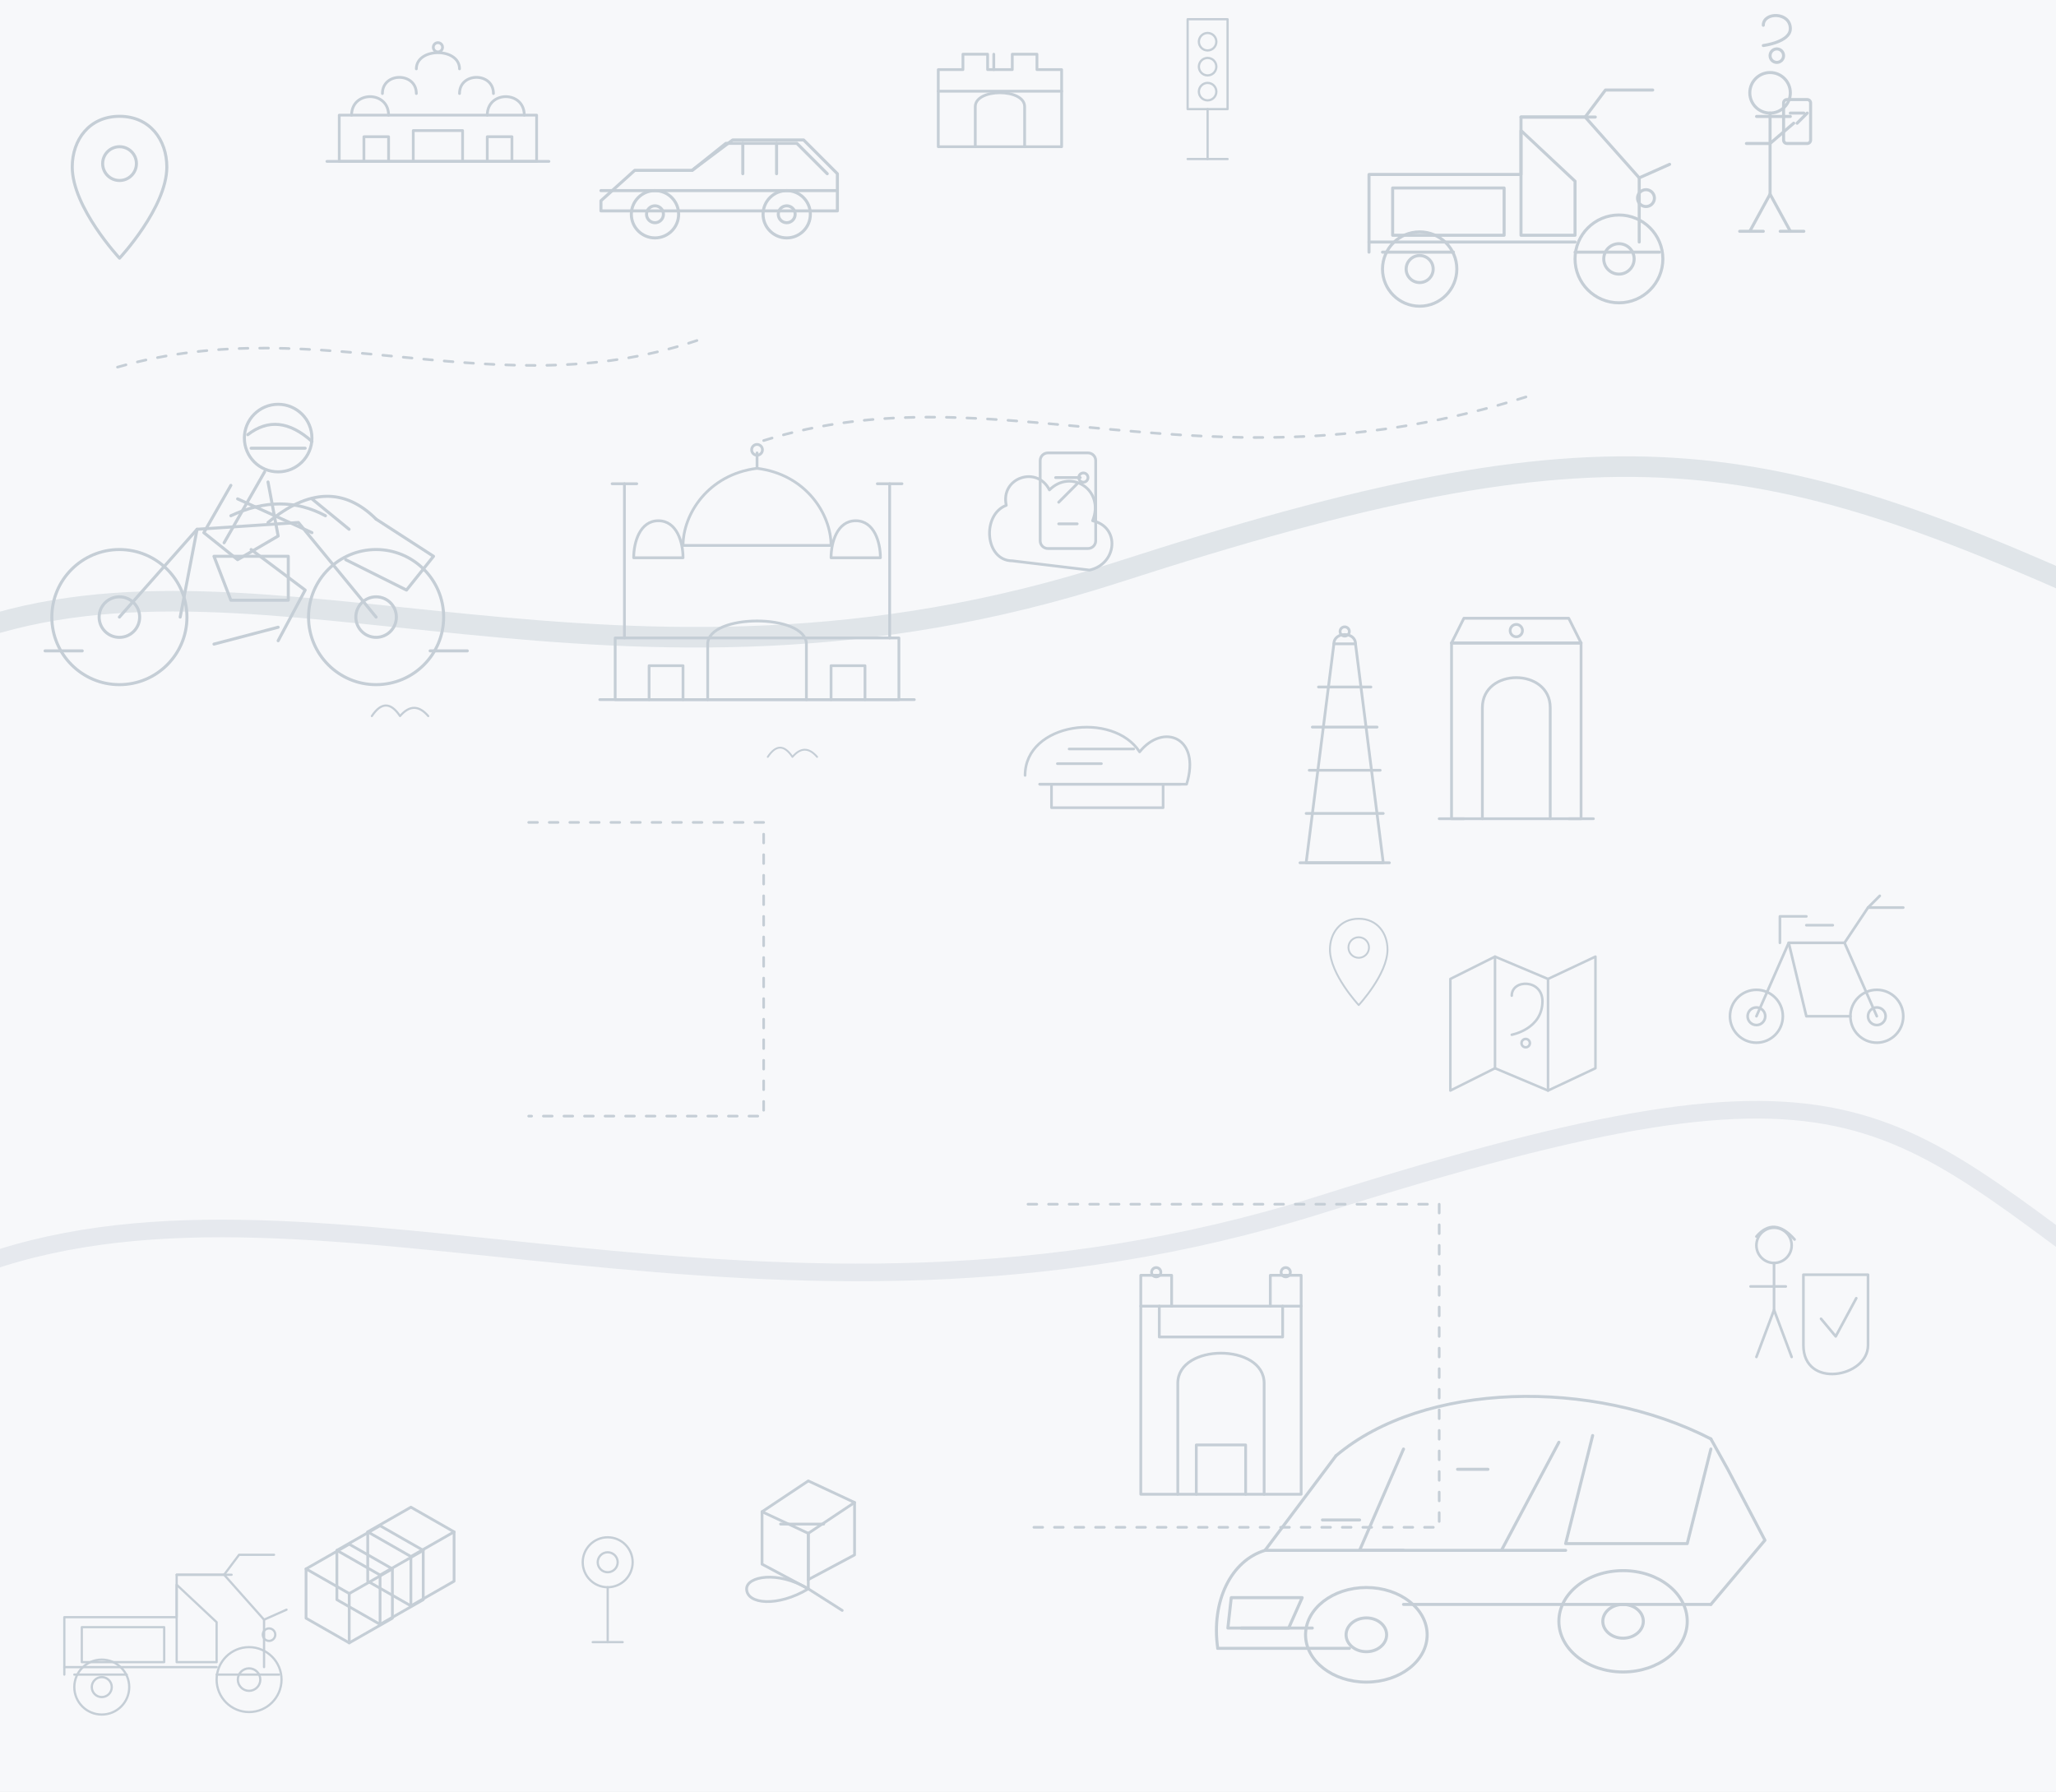
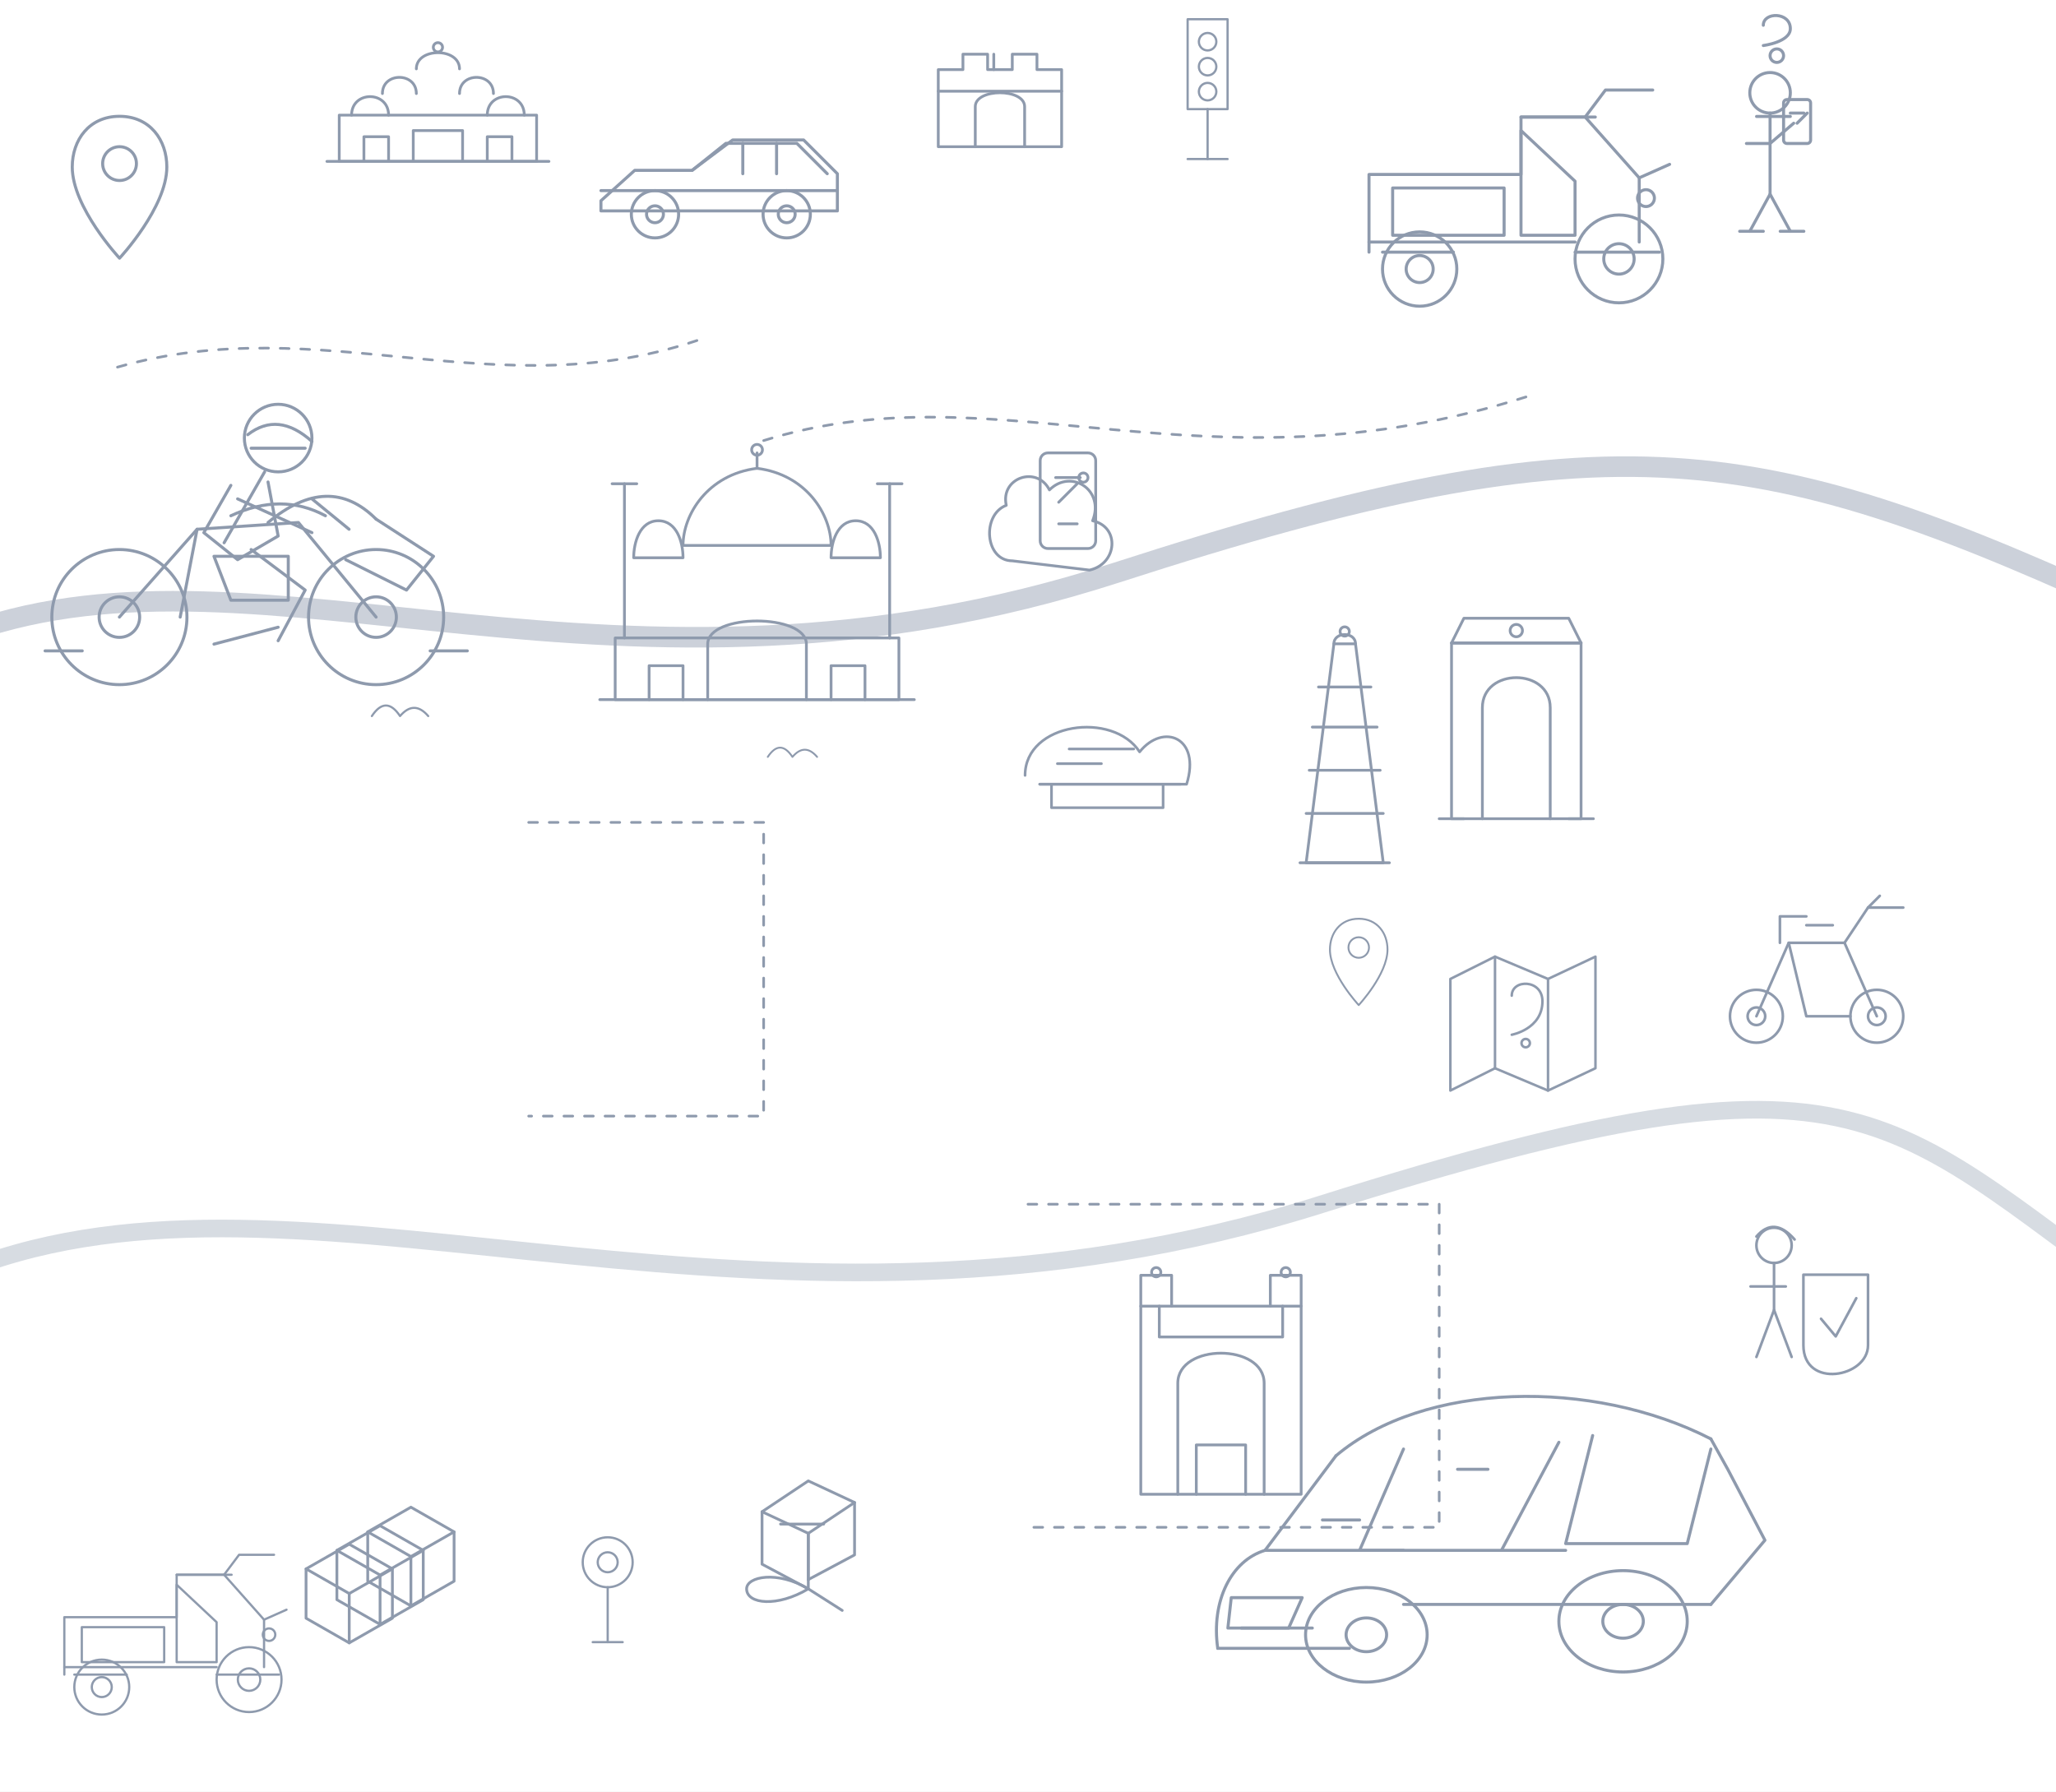
<svg xmlns="http://www.w3.org/2000/svg" viewBox="0 0 1400 1220" fill="none" aria-hidden="true">
-   <rect width="1400" height="1220" fill="#F7F8FA" />
-   <g fill="none" stroke="#C5CED6" stroke-width="1.8" stroke-linecap="round" stroke-linejoin="round">
+   <rect width="1400" height="1220" fill="#ffffff" />
+   <g fill="none" stroke="#8E9AAD" stroke-width="1.8" stroke-linecap="round" stroke-linejoin="round">
    <path d="M-20 430 C 180 360 420 500 760 390 S 1200 300 1460 420" stroke-width="14" stroke-opacity="0.45" />
    <path d="M-10 860 C 220 780 520 940 900 820 S 1280 760 1480 900" stroke-width="12" stroke-opacity="0.35" />
    <path d="M80 250 C 220 210 340 280 480 230" stroke-dasharray="6 8" />
    <path d="M520 300 C 680 250 820 340 1040 270" stroke-dasharray="6 8" />
    <path d="M360 560 H520 V760 H360" stroke-dasharray="6 8" />
    <path d="M700 820 H980 V1040 H700" stroke-dasharray="6 8" />
    <g transform="translate(40 70) scale(1.15)">
      <path d="M36 8 C18 8 8 22 8 38 C8 62 36 92 36 92 S64 62 64 38 C64 22 54 8 36 8 Z" />
      <circle cx="36" cy="36" r="10" />
    </g>
    <g transform="translate(210 28) scale(1.05)">
      <path d="M70 18 C70 4 98 4 98 18" />
      <circle cx="84" cy="4" r="3" />
      <path d="M48 34 C48 20 70 20 70 34" />
      <path d="M98 34 C98 20 120 20 120 34" />
      <path d="M28 48 C28 32 52 32 52 48" />
      <path d="M116 48 C116 32 140 32 140 48" />
      <path d="M20 48 H148 V78 H20 Z" />
      <path d="M36 78 V62 H52 V78 M68 78 V58 H100 V78 M116 78 V62 H132 V78" />
      <path d="M12 78 H156" />
    </g>
    <g transform="translate(400 70) scale(1.15)">
      <path d="M8 58 L28 40 H62 L86 22 H128 L148 42 V64 H8 Z" />
      <path d="M62 40 L82 24 H124 L142 42" />
      <path d="M92 24 V42 M112 24 V42" />
      <path d="M8 52 H148" />
      <circle cx="40" cy="66" r="14" />
      <circle cx="40" cy="66" r="5" />
      <circle cx="118" cy="66" r="14" />
      <circle cx="118" cy="66" r="5" />
    </g>
    <g transform="translate(620 18) scale(1.05)">
      <path d="M18 28 H34 V18 H50 V28 H66 V18 H82 V28 H98 V78 H18 Z" />
      <path d="M18 42 H98" />
      <path d="M42 78 V52 C42 40 74 40 74 52 V78" />
      <path d="M54 28 V18" />
    </g>
    <g transform="translate(790 8) scale(0.85)">
      <path d="M22 6 H54 V78 H22 Z" rx="8" />
      <circle cx="38" cy="24" r="7" />
      <circle cx="38" cy="44" r="7" />
      <circle cx="38" cy="64" r="7" />
      <path d="M38 78 V118" />
      <path d="M22 118 H54" />
    </g>
    <g transform="translate(900 36) scale(1.15)">
      <circle cx="58" cy="128" r="22" />
      <circle cx="58" cy="128" r="8" />
      <circle cx="176" cy="122" r="26" />
      <circle cx="176" cy="122" r="9" />
      <path d="M28 118 V72 H118 V38 H156 L188 74 V112" />
      <path d="M28 112 H150" />
      <path d="M42 80 H108 V108 H42 Z" />
      <path d="M118 46 L150 76 V108 H118 Z" />
      <path d="M118 38 H162" />
      <path d="M156 38 L168 22 H196" />
      <circle cx="192" cy="86" r="5" />
      <path d="M188 74 L206 66" />
      <path d="M36 118 H78 M150 118 H200" />
    </g>
    <g transform="translate(1180 8) scale(1.15)">
      <path d="M18 8 C18 0 34 0 34 10 C34 18 18 20 18 20" />
      <circle cx="26" cy="26" r="4" />
      <circle cx="22" cy="48" r="12" />
      <path d="M14 62 H34" />
      <path d="M22 60 V108" />
      <path d="M22 78 H8" />
      <path d="M22 78 L36 66" />
      <path d="M10 130 L22 108 L34 130" />
      <path d="M4 130 H18 M28 130 H42" />
      <rect x="30" y="52" width="16" height="26" rx="2" />
      <path d="M34 60 H42 M38 66 L44 60" />
    </g>
    <g transform="translate(10 250) scale(1.15)">
      <circle cx="62" cy="148" r="40" />
      <circle cx="62" cy="148" r="12" />
      <circle cx="214" cy="148" r="40" />
      <circle cx="214" cy="148" r="12" />
      <path d="M62 148 L108 96 L168 92 L214 148" />
      <path d="M108 96 L98 148" />
      <path d="M118 112 H162 V138 H128 Z" />
      <path d="M150 92 Q186 62 214 90" />
      <path d="M214 90 L248 112 L232 132 L196 114" />
      <path d="M176 78 L198 96" />
      <path d="M128 88 Q158 74 184 88" />
      <circle cx="156" cy="42" r="20" />
      <path d="M138 40 Q156 26 176 44" />
      <path d="M140 48 H172" />
      <path d="M148 62 L124 104" />
      <path d="M132 78 L176 98" />
      <path d="M128 70 L112 98 L132 114 L156 100 L150 68" />
      <path d="M140 108 L172 132 L156 162" />
      <path d="M156 154 L118 164" />
      <path d="M40 168 H18 M246 168 H268" />
    </g>
    <g transform="translate(400 300) scale(1.05)">
      <path d="M110 8 V18" />
      <circle cx="110" cy="6" r="3.5" />
      <path d="M110 18 C78 22 62 48 62 68 H158 C158 48 142 22 110 18 Z" />
      <path d="M46 52 C34 52 30 66 30 76 H62 C62 66 58 52 46 52 Z" />
      <path d="M174 52 C162 52 158 66 158 76 H190 C190 66 186 52 174 52 Z" />
      <path d="M24 28 V128" />
      <path d="M196 28 V128" />
      <path d="M16 28 H32 M188 28 H204" />
      <path d="M18 128 H202 V168 H18 Z" />
      <path d="M78 168 V132 C78 112 142 112 142 132 V168" />
      <path d="M40 168 V146 H62 V168" />
      <path d="M158 168 V146 H180 V168" />
      <path d="M8 168 H212" />
    </g>
    <g transform="translate(660 300) scale(1.05)">
      <path d="M28 78 C10 78 8 48 24 42 C20 24 44 16 52 32 C66 18 88 32 80 52 C98 56 96 80 78 84 Z" />
      <rect x="46" y="8" width="36" height="62" rx="5" />
      <path d="M56 24 H72" />
      <path d="M58 40 L70 28" />
      <circle cx="74" cy="24" r="3" />
      <path d="M58 54 H70" />
    </g>
    <g transform="translate(680 470) scale(1)">
      <path d="M18 58 C18 22 78 14 96 42 C112 22 138 32 128 64 H28" />
      <path d="M28 64 H124" />
      <path d="M36 64 V80 H112 V64" />
      <path d="M48 40 H92" />
      <path d="M40 50 H70" />
    </g>
    <g transform="translate(860 430) scale(1.05)">
      <path d="M46 8 L28 150 H78 L60 8 Z" />
      <path d="M46 8 C46 0 60 0 60 8" />
      <circle cx="53" cy="0" r="3" />
      <path d="M36 36 H70 M32 62 H74 M30 90 H76 M28 118 H78" />
      <path d="M24 150 H82" />
    </g>
    <g transform="translate(980 400) scale(1.05)">
      <path d="M8 36 H92 V150 H8 Z" />
      <path d="M8 36 H92" />
      <path d="M16 20 H84 L92 36 H8 Z" />
      <path d="M28 150 V78 C28 52 72 52 72 78 V150" />
      <circle cx="50" cy="28" r="4" />
      <path d="M0 150 H16 M84 150 H100" />
    </g>
    <g transform="translate(900 620) scale(0.7)">
      <path d="M36 8 C18 8 8 22 8 38 C8 62 36 92 36 92 S64 62 64 38 C64 22 54 8 36 8 Z" />
      <circle cx="36" cy="36" r="10" />
    </g>
    <g transform="translate(980 640) scale(0.95)">
      <path d="M8 28 L40 12 L78 28 L112 12 V92 L78 108 L40 92 L8 108 Z" />
      <path d="M40 12 V92 M78 28 V108" />
      <path d="M52 40 C52 28 74 28 74 44 C74 64 52 68 52 68" />
      <circle cx="62" cy="74" r="3" />
    </g>
    <g transform="translate(1160 600) scale(1)">
      <circle cx="36" cy="92" r="18" />
      <circle cx="36" cy="92" r="6" />
      <circle cx="118" cy="92" r="18" />
      <circle cx="118" cy="92" r="6" />
      <path d="M36 92 L58 42 H96 L118 92" />
      <path d="M58 42 L70 92 H100" />
      <path d="M96 42 L112 18 H136" />
      <path d="M52 42 V24 H70" />
      <path d="M70 30 H88" />
      <path d="M112 18 L120 10" />
    </g>
    <g transform="translate(1180 820) scale(1)">
      <circle cx="28" cy="28" r="12" />
      <path d="M16 22 Q28 8 42 24" />
      <path d="M28 40 V72" />
      <path d="M12 56 H36" />
      <path d="M16 104 L28 72 L40 104" />
      <path d="M48 48 H92 V96 C92 118 48 126 48 96 Z" />
      <path d="M60 78 L70 90 L84 64" />
    </g>
    <g transform="translate(760 860) scale(1.05)">
      <path d="M16 28 H120 V150 H16 Z" />
      <path d="M16 28 V8 H36 V28 M100 28 V8 H120 V28" />
      <circle cx="26" cy="6" r="3" />
      <circle cx="110" cy="6" r="3" />
      <path d="M40 150 V78 C40 52 96 52 96 78 V150" />
      <path d="M28 28 V48 H108 V28" />
      <path d="M52 150 V118 H84 V150" />
    </g>
    <g transform="translate(20 1040) scale(0.85)">
      <circle cx="58" cy="128" r="22" />
      <circle cx="58" cy="128" r="8" />
      <circle cx="176" cy="122" r="26" />
      <circle cx="176" cy="122" r="9" />
      <path d="M28 118 V72 H118 V38 H156 L188 74 V112" />
      <path d="M28 112 H150" />
      <path d="M42 80 H108 V108 H42 Z" />
      <path d="M118 46 L150 76 V108 H118 Z" />
      <path d="M118 38 H162" />
      <path d="M156 38 L168 22 H196" />
      <circle cx="192" cy="86" r="5" />
      <path d="M188 74 L206 66" />
      <path d="M36 118 H78 M150 118 H200" />
    </g>
    <g transform="translate(200 1020) scale(1.05)">
      <path d="M8 46 L36 30 L64 46 L36 62 Z" />
      <path d="M8 46 V78 L36 94 V62" />
      <path d="M64 46 V78 L36 94" />
      <path d="M28 34 L56 18 L84 34 L56 50 Z" />
      <path d="M28 34 V66 L56 82 V50" />
      <path d="M84 34 V66 L56 82" />
      <path d="M48 22 L76 6 L104 22 L76 38 Z" />
      <path d="M48 22 V54 L76 70 V38" />
      <path d="M104 22 V54 L76 70" />
    </g>
    <g transform="translate(390 1040) scale(0.85)">
      <circle cx="28" cy="28" r="20" />
      <circle cx="28" cy="28" r="8" />
      <path d="M28 48 V92" />
      <path d="M16 92 H40" />
    </g>
    <g transform="translate(500 1000) scale(1.05)">
      <path d="M48 8 L18 28 L48 42 L78 22 Z" />
      <path d="M18 28 V62 L48 78 V42" />
      <path d="M78 22 V56 L48 72" />
      <path d="M48 42 V72" />
      <path d="M30 36 H58" />
      <path d="M8 78 C8 70 28 66 48 78 C28 90 8 88 8 78 Z" />
      <path d="M48 78 L70 92" />
    </g>
    <g transform="translate(820 920) scale(1.15)">
      <path d="M78 62 C130 18 230 16 300 52" />
      <path d="M78 62 L36 118" />
      <path d="M36 118 H118" />
      <path d="M36 118 C16 124 4 148 8 176" />
      <path d="M8 176 H86" />
      <path d="M118 150 H300" />
      <path d="M300 150 L332 112 L310 70 L300 52" />
      <path d="M118 58 L92 118 H176 L210 54" />
      <path d="M230 50 L214 114 H286 L300 58" />
      <path d="M176 118 H214" />
      <ellipse cx="96" cy="168" rx="36" ry="28" />
      <ellipse cx="96" cy="168" rx="12" ry="10" />
      <ellipse cx="248" cy="160" rx="38" ry="30" />
      <ellipse cx="248" cy="160" rx="12" ry="10" />
      <path d="M16 146 H58 L50 164 H14 Z" />
      <path d="M22 164 H64" />
      <path d="M150 70 H168" />
      <path d="M70 100 H92" />
    </g>
    <g transform="translate(250 470) scale(0.8)">
      <path d="M4 22 Q16 4 28 22 Q40 8 52 22" />
    </g>
    <g transform="translate(520 500) scale(0.7)">
      <path d="M4 22 Q16 4 28 22 Q40 8 52 22" />
    </g>
  </g>
</svg>
